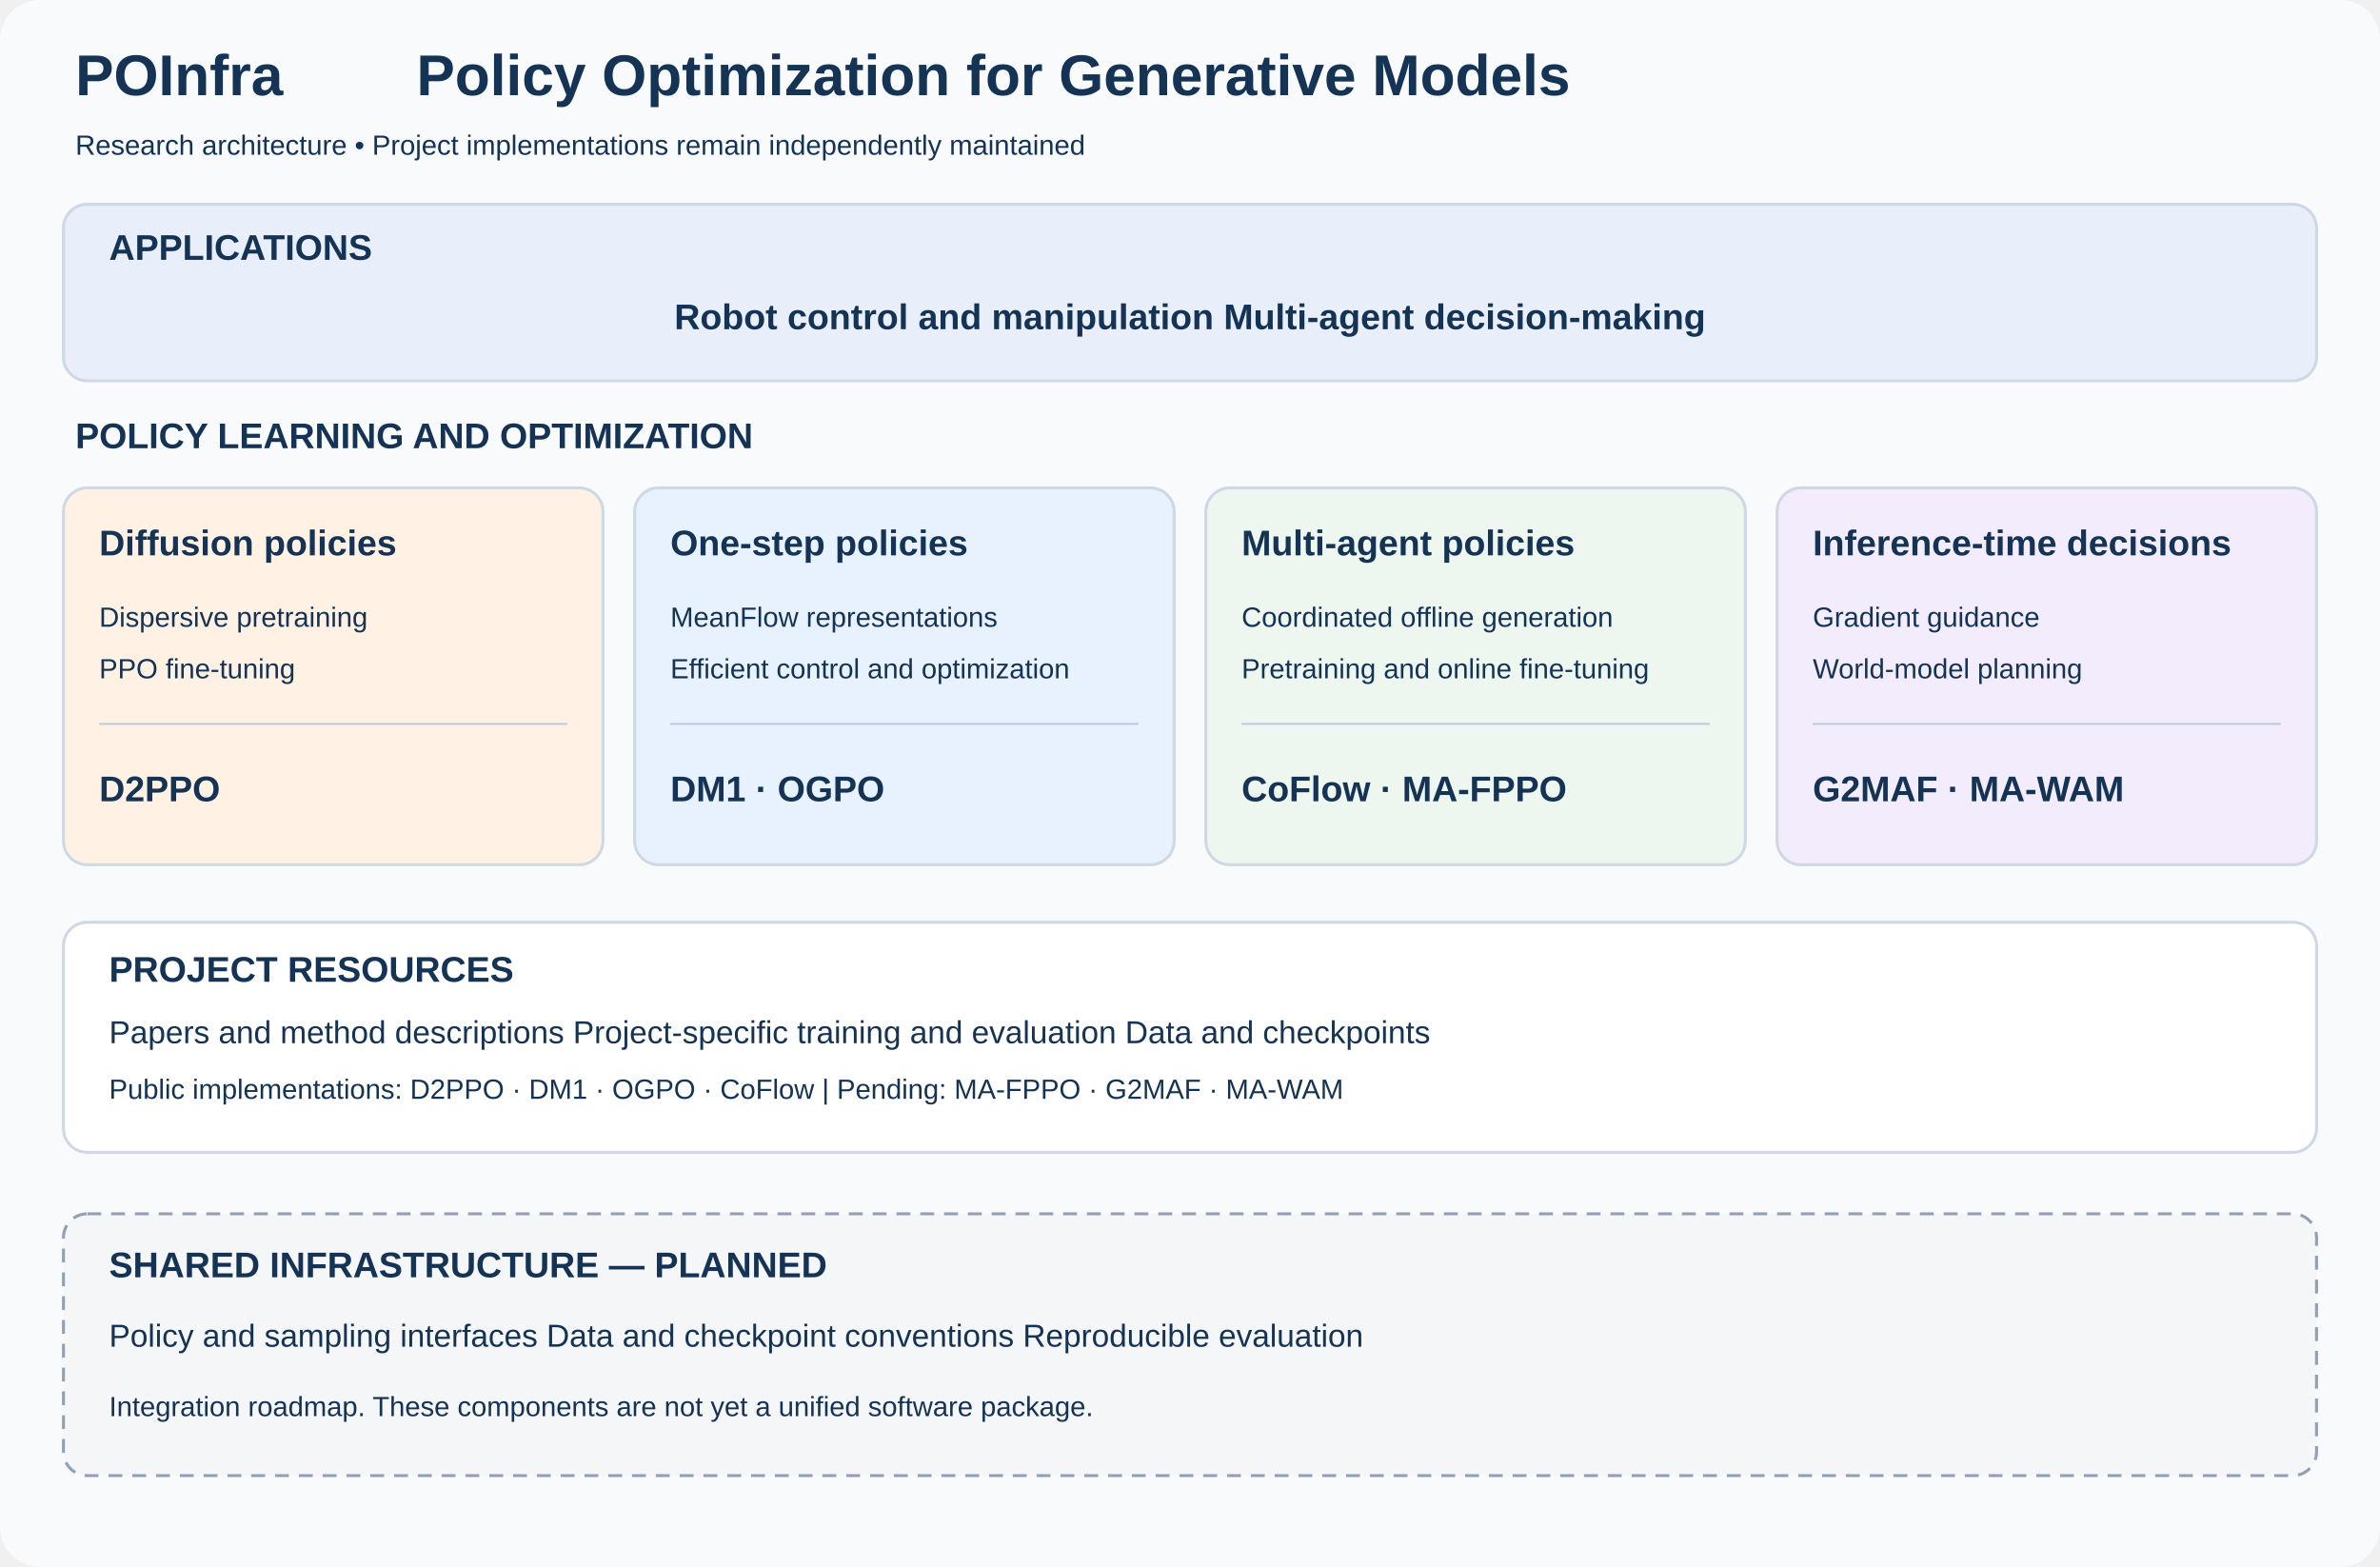
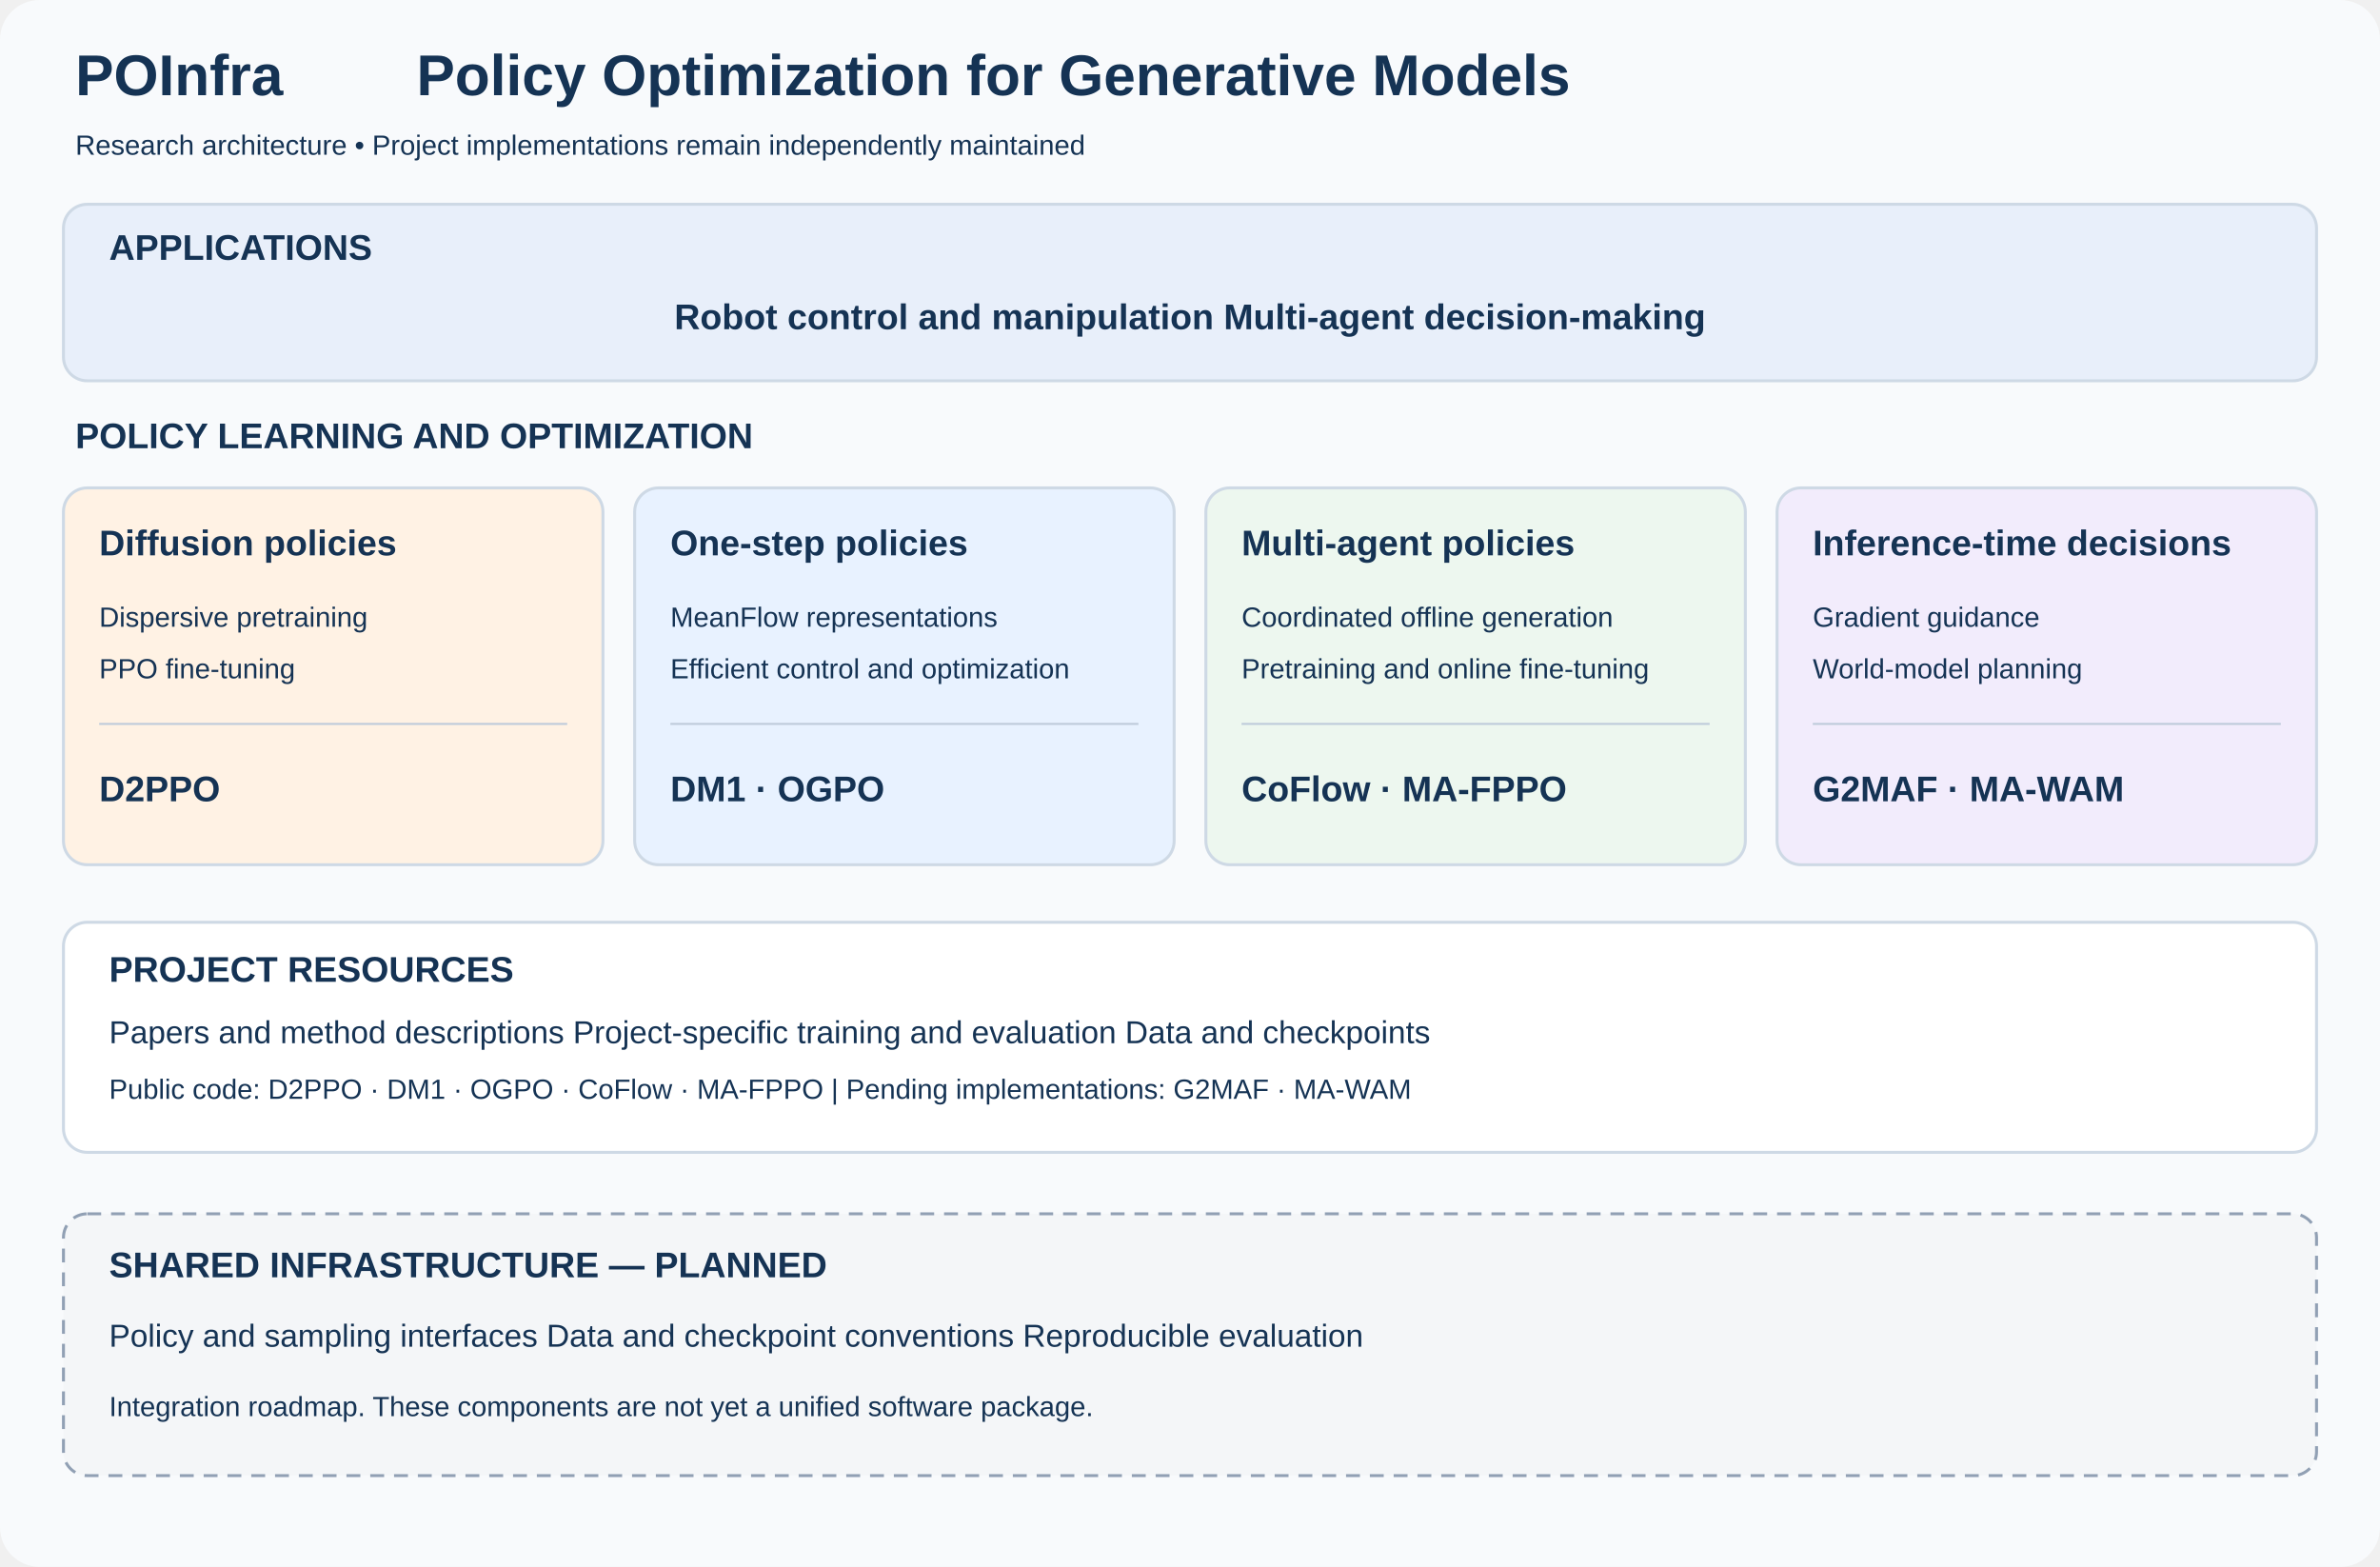
<svg xmlns="http://www.w3.org/2000/svg" width="1200" height="790" viewBox="0 0 1200 790">
  <rect width="1200" height="790" rx="20" fill="#f8fafc" />
  <style>text{font-family:Arial,Helvetica,sans-serif;fill:#153354}.title{font-size:29px;font-weight:700}.label{font-size:18px;font-weight:700}.body{font-size:16px}.small{font-size:14px}</style>
  <text x="38" y="48" class="title" text-anchor="start">POInfra</text>
  <text x="210" y="48" class="title" text-anchor="start">Policy Optimization for Generative Models</text>
  <text x="38" y="78" class="small" text-anchor="start">Research architecture • Project implementations remain independently maintained</text>
  <rect x="32" y="103" width="1136" height="89" rx="12" fill="#e8effa" stroke="#ced9e5" stroke-width="1.5" />
  <text x="55" y="131" class="label" text-anchor="start">APPLICATIONS</text>
  <text x="600" y="166" class="label" text-anchor="middle">Robot control and manipulation                         Multi-agent decision-making</text>
  <text x="38" y="226" class="label" text-anchor="start">POLICY LEARNING AND OPTIMIZATION</text>
  <rect x="32" y="246" width="272" height="190" rx="12" fill="#fff2e4" stroke="#ced9e5" stroke-width="1.5" />
  <text x="50" y="280" class="label" text-anchor="start">Diffusion policies</text>
  <text x="50" y="316" class="small" text-anchor="start">Dispersive pretraining</text>
  <text x="50" y="342" class="small" text-anchor="start">PPO fine-tuning</text>
  <path d="M50 365 H286" stroke="#becbda" />
  <text x="50" y="404" class="label" text-anchor="start">D2PPO</text>
  <rect x="320" y="246" width="272" height="190" rx="12" fill="#e8f2ff" stroke="#ced9e5" stroke-width="1.5" />
  <text x="338" y="280" class="label" text-anchor="start">One-step policies</text>
  <text x="338" y="316" class="small" text-anchor="start">MeanFlow representations</text>
  <text x="338" y="342" class="small" text-anchor="start">Efficient control and optimization</text>
  <path d="M338 365 H574" stroke="#becbda" />
  <text x="338" y="404" class="label" text-anchor="start">DM1 · OGPO</text>
  <rect x="608" y="246" width="272" height="190" rx="12" fill="#edf7ef" stroke="#ced9e5" stroke-width="1.5" />
  <text x="626" y="280" class="label" text-anchor="start">Multi-agent policies</text>
  <text x="626" y="316" class="small" text-anchor="start">Coordinated offline generation</text>
  <text x="626" y="342" class="small" text-anchor="start">Pretraining and online fine-tuning</text>
  <path d="M626 365 H862" stroke="#becbda" />
  <text x="626" y="404" class="label" text-anchor="start">CoFlow · MA-FPPO</text>
  <rect x="896" y="246" width="272" height="190" rx="12" fill="#f2ecfc" stroke="#ced9e5" stroke-width="1.5" />
  <text x="914" y="280" class="label" text-anchor="start">Inference-time decisions</text>
  <text x="914" y="316" class="small" text-anchor="start">Gradient guidance</text>
  <text x="914" y="342" class="small" text-anchor="start">World-model planning</text>
  <path d="M914 365 H1150" stroke="#becbda" />
  <text x="914" y="404" class="label" text-anchor="start">G2MAF · MA-WAM</text>
  <rect x="32" y="465" width="1136" height="116" rx="12" fill="#fff" stroke="#ced9e5" stroke-width="1.5" />
  <text x="55" y="495" class="label" text-anchor="start">PROJECT RESOURCES</text>
  <text x="55" y="526" class="body" text-anchor="start">Papers and method descriptions       Project-specific training and evaluation       Data and checkpoints</text>
-   <text x="55" y="554" class="small" text-anchor="start">Public implementations: D2PPO · DM1 · OGPO · CoFlow     |     Pending: MA-FPPO · G2MAF · MA-WAM</text>
+   <text x="55" y="554" class="small" text-anchor="start">Public code: D2PPO · DM1 · OGPO · CoFlow · MA-FPPO     |     Pending implementations: G2MAF · MA-WAM</text>
  <rect x="32" y="612" width="1136" height="132" rx="12" fill="#f4f6f8" stroke="#91a0b4" stroke-width="1.5" stroke-dasharray="7 5" />
  <text x="55" y="644" class="label" text-anchor="start">SHARED INFRASTRUCTURE — PLANNED</text>
  <text x="55" y="679" class="body" text-anchor="start">Policy and sampling interfaces         Data and checkpoint conventions         Reproducible evaluation</text>
  <text x="55" y="714" class="small" text-anchor="start">Integration roadmap. These components are not yet a unified software package.</text>
</svg>
